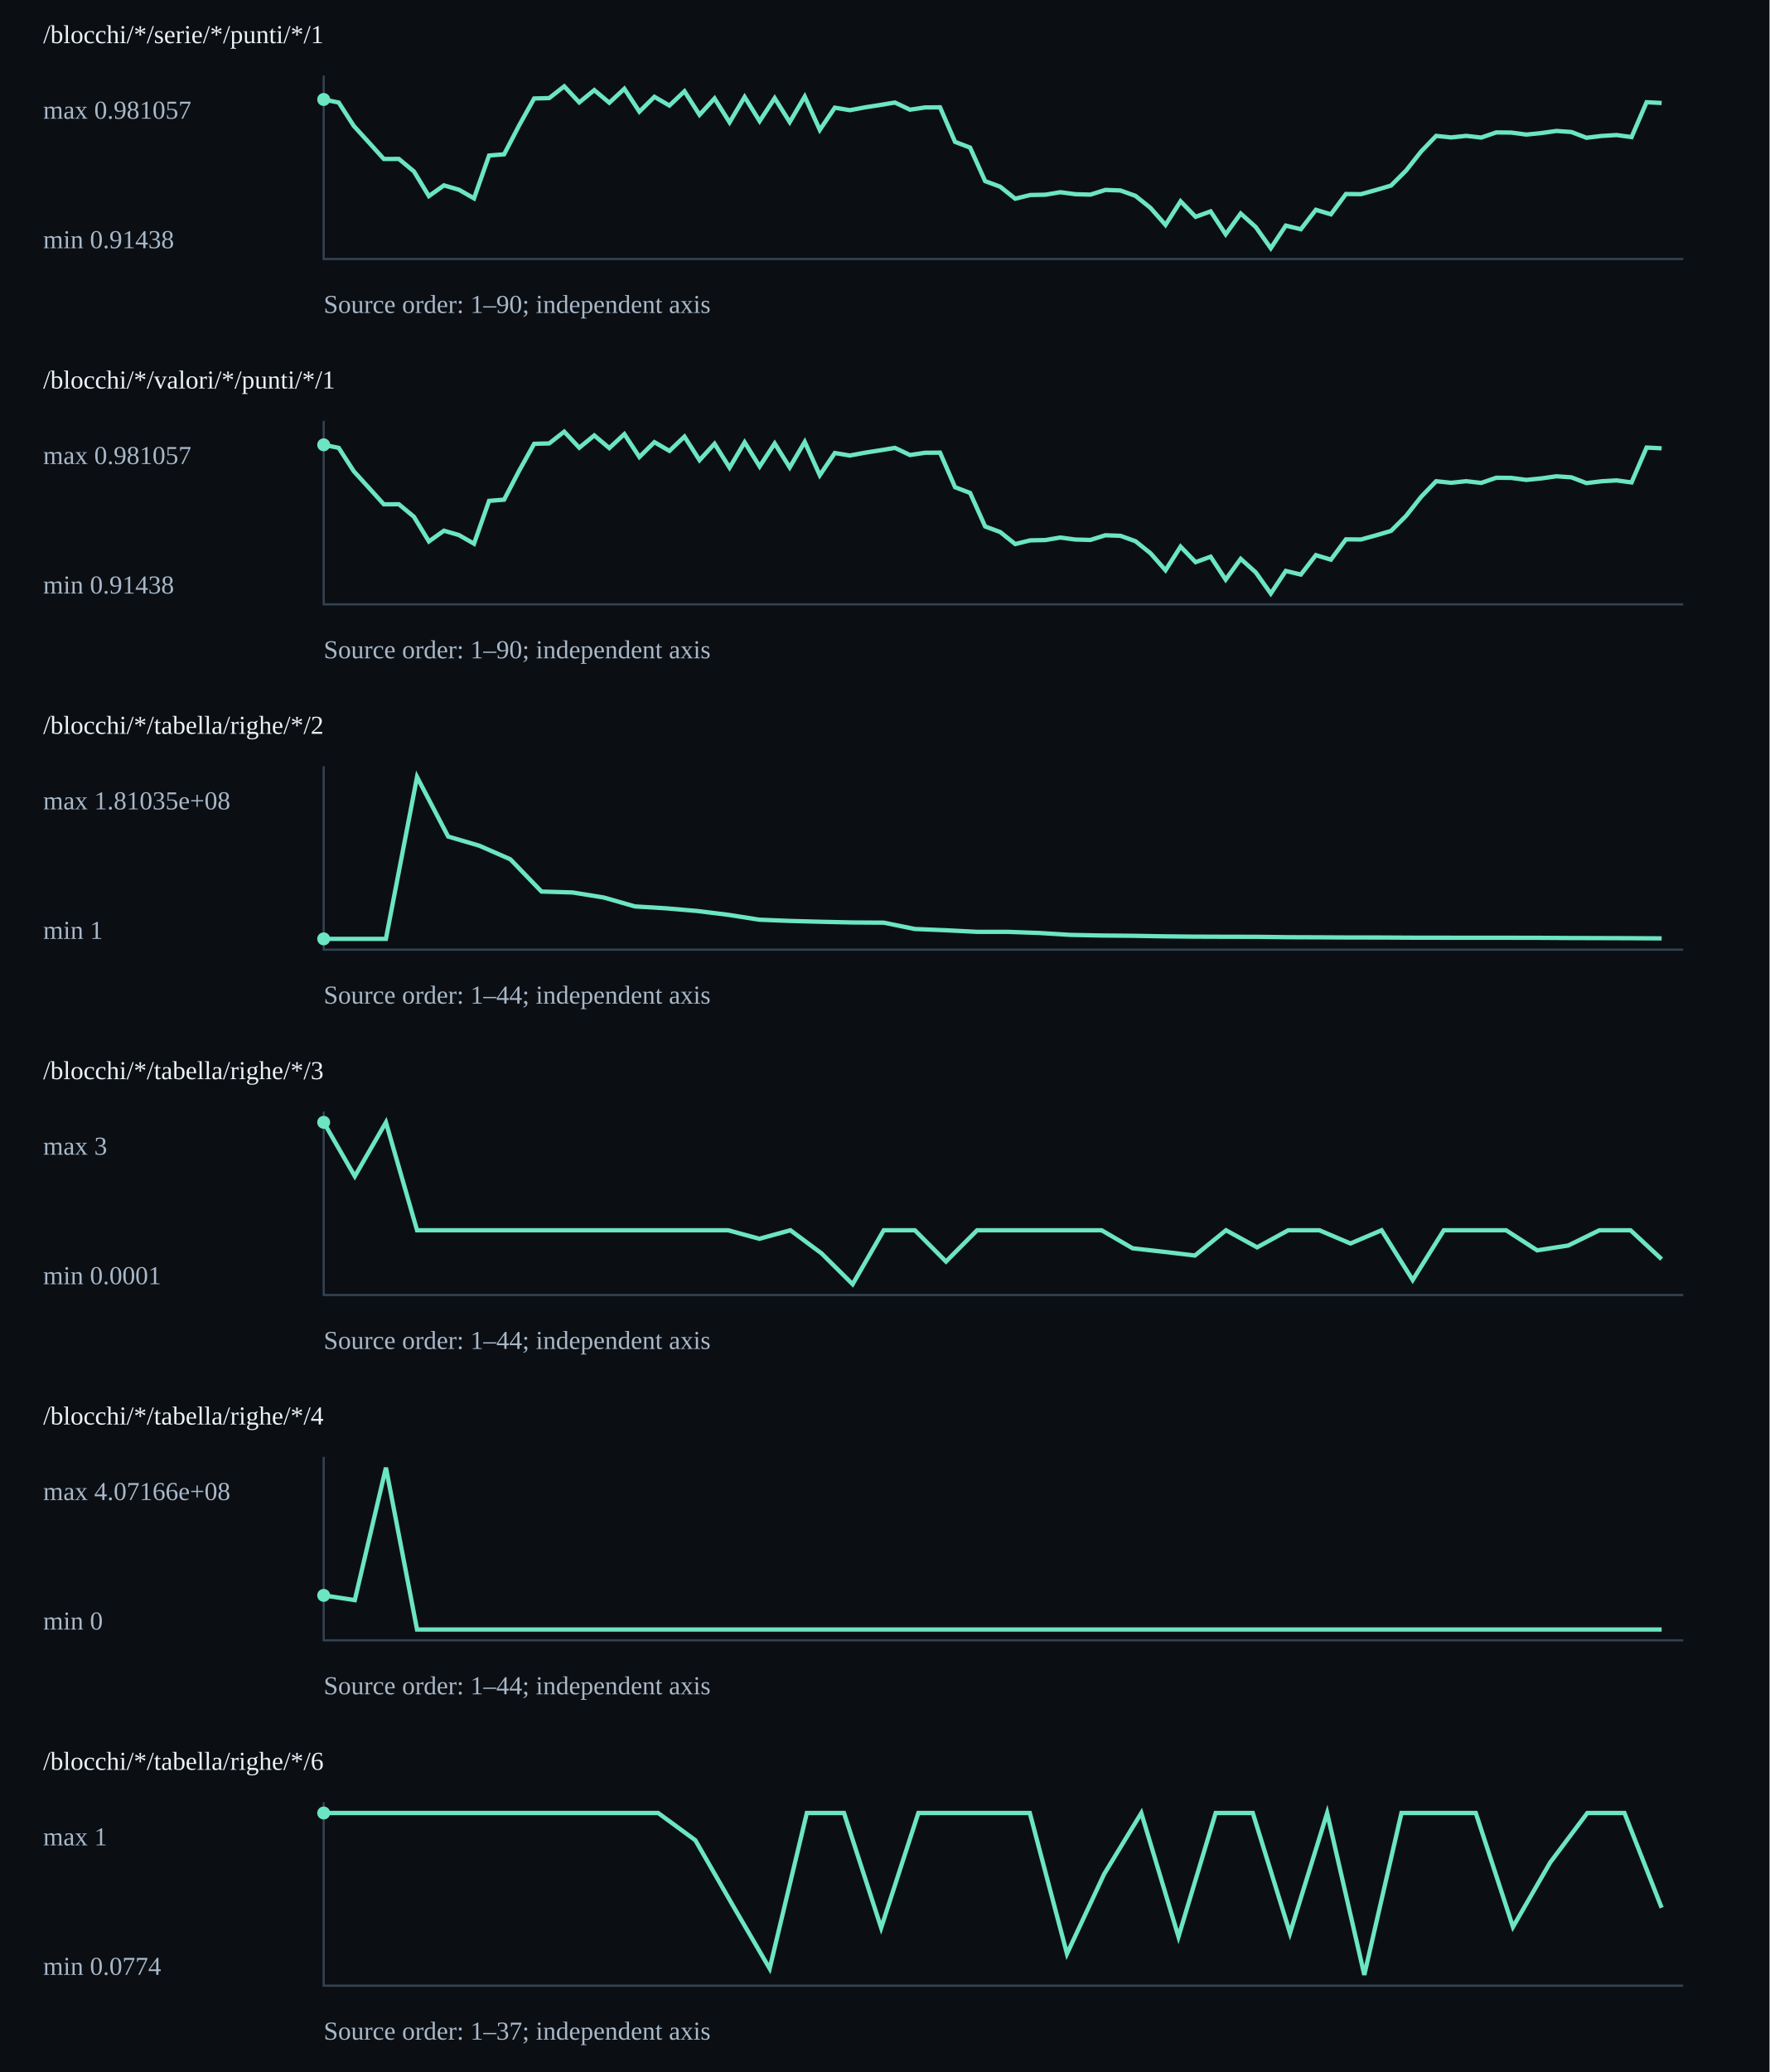
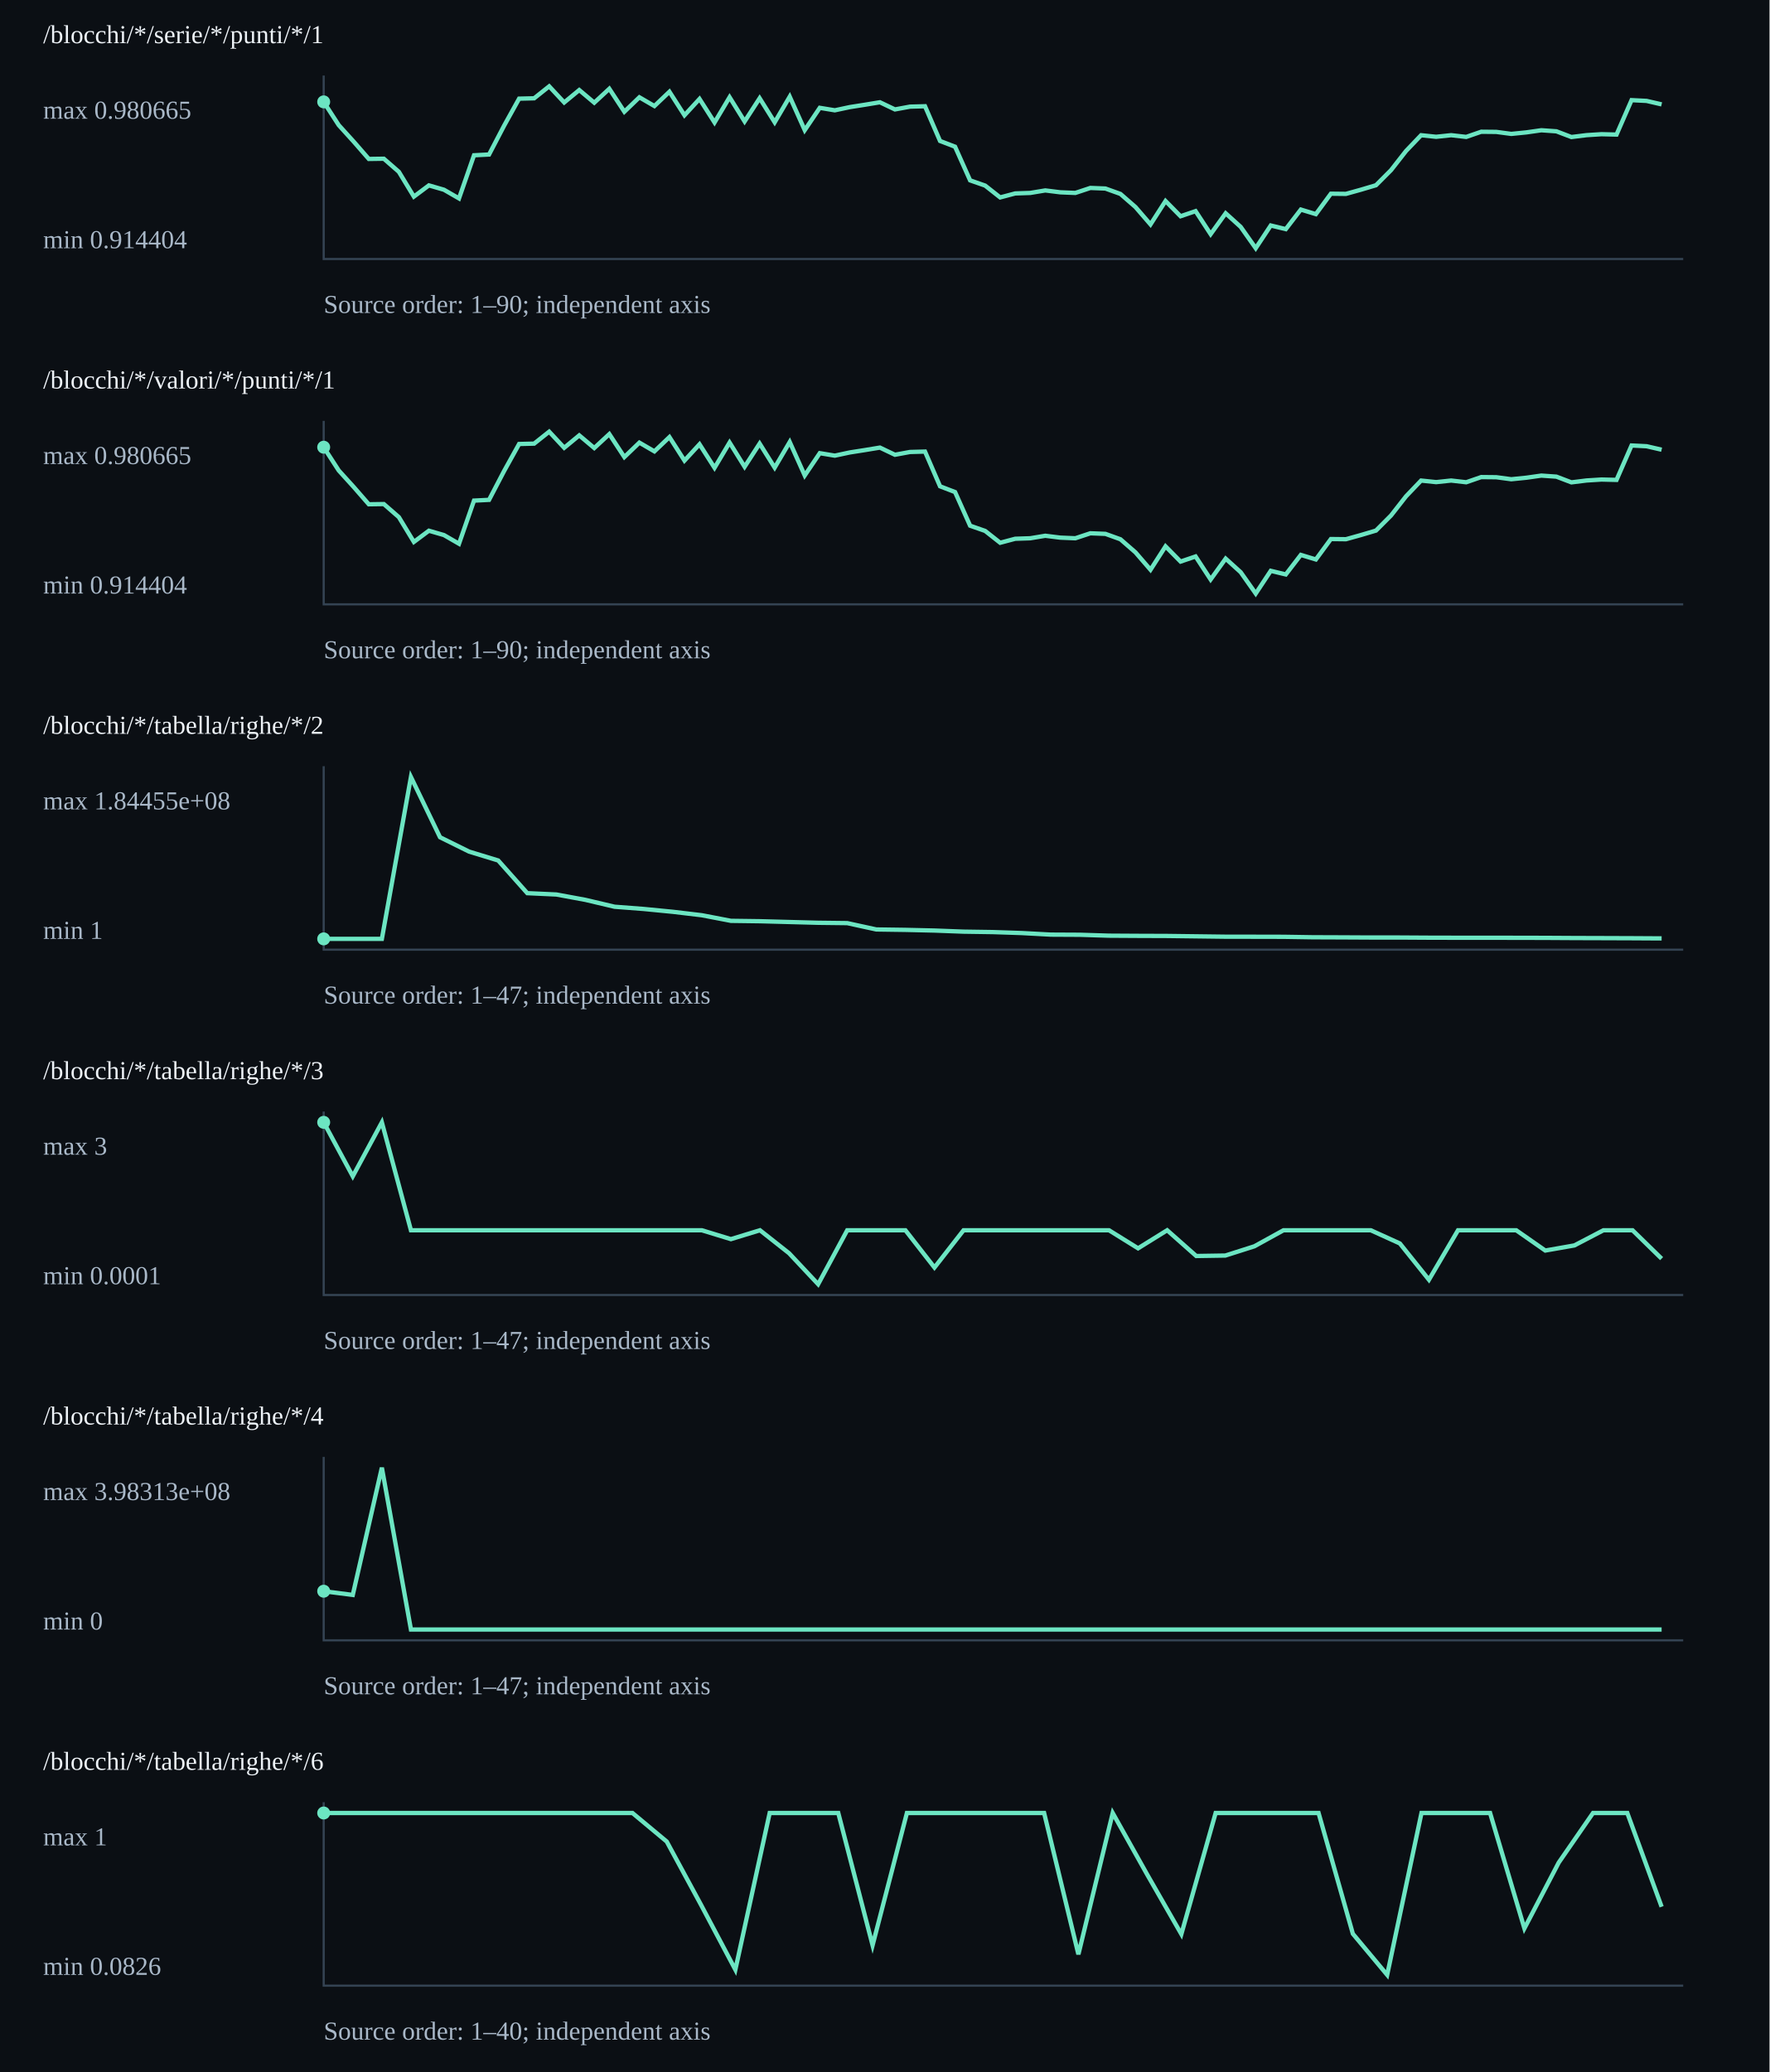
<svg xmlns="http://www.w3.org/2000/svg" viewBox="0 0 820 960" role="img">
  <rect width="100%" height="100%" fill="#0B0F14" />
  <text x="20" y="20" fill="#edf2f7" font-size="12">/blocchi/*/serie/*/punti/*/1</text>
-   <text x="20" y="55" fill="#a9b8c8" font-size="12">max 0.981057</text>
-   <text x="20" y="115" fill="#a9b8c8" font-size="12">min 0.91438</text>
+   <text x="20" y="55" fill="#a9b8c8" font-size="12">max 0.980665</text>
+   <text x="20" y="115" fill="#a9b8c8" font-size="12">min 0.914404</text>
  <path d="M150 35V120H780" fill="none" stroke="#344353" />
-   <polyline points="150.00,46.09 156.97,47.51 163.93,58.32 170.90,65.96 177.87,73.66 184.83,73.63 191.80,79.41 198.76,90.85 205.73,85.89 212.70,87.91 219.66,91.91 226.63,72.06 233.60,71.50 240.56,58.13 247.53,45.63 254.49,45.45 261.46,40.00 268.43,47.44 275.39,41.75 282.36,47.60 289.33,41.13 296.29,51.73 303.26,44.86 310.22,48.90 317.19,42.29 324.16,53.20 331.12,45.61 338.09,56.69 345.06,44.93 352.02,56.12 358.99,45.46 365.96,56.57 372.92,44.74 379.89,60.18 386.85,49.89 393.82,51.05 400.79,49.75 407.75,48.66 414.72,47.51 421.69,50.82 428.65,49.78 435.62,49.72 442.58,65.74 449.55,68.39 456.52,83.92 463.48,86.49 470.45,92.06 477.42,90.35 484.38,90.22 491.35,89.05 498.31,89.98 505.28,90.17 512.25,88.00 519.21,88.25 526.18,90.75 533.15,96.33 540.11,104.21 547.08,93.26 554.04,100.45 561.01,97.94 567.98,108.55 574.94,98.93 581.91,105.18 588.88,115.00 595.84,104.52 602.81,106.21 609.78,97.20 616.74,99.30 623.71,89.89 630.67,89.96 637.64,88.04 644.61,85.98 651.57,79.03 658.54,70.20 665.51,62.96 672.47,63.68 679.44,62.95 686.40,63.74 693.37,61.35 700.34,61.42 707.30,62.35 714.27,61.65 721.24,60.67 728.20,61.16 735.17,63.83 742.13,62.99 749.10,62.57 756.07,63.52 763.03,47.36 770.00,47.72" fill="none" stroke="#6ce5c2" stroke-width="2" />
-   <circle cx="150" cy="46.09" r="3" fill="#6ce5c2" />
+   <polyline points="150.00,47.20 156.97,57.98 163.93,65.65 170.90,73.64 177.87,73.54 184.83,79.60 191.80,91.09 198.76,85.89 205.73,87.91 212.70,91.93 219.66,71.94 226.63,71.59 233.60,58.24 240.56,45.71 247.53,45.54 254.49,40.00 261.46,47.47 268.43,41.72 275.39,47.58 282.36,41.13 289.33,51.77 296.29,45.08 303.26,49.13 310.22,42.51 317.19,53.40 324.16,45.84 331.12,56.75 338.09,45.04 345.06,56.27 352.02,45.52 358.99,56.67 365.96,44.79 372.92,60.29 379.89,49.96 386.85,51.11 393.82,49.62 400.79,48.53 407.75,47.38 414.72,50.70 421.69,49.41 428.65,49.22 435.62,65.31 442.58,67.98 449.55,83.56 456.52,85.99 463.48,91.47 470.45,89.62 477.42,89.39 484.38,88.23 491.35,89.10 498.31,89.39 505.28,87.08 512.25,87.35 519.21,89.85 526.18,95.92 533.15,103.98 540.11,93.13 547.08,100.19 554.04,97.82 561.01,108.49 567.98,98.82 574.94,105.12 581.91,115.00 588.88,104.47 595.84,106.16 602.81,97.10 609.78,99.21 616.74,89.75 623.71,89.83 630.67,87.89 637.64,85.82 644.61,78.83 651.57,69.94 658.54,62.65 665.51,63.38 672.47,62.64 679.44,63.44 686.40,61.04 693.37,61.11 700.34,62.04 707.30,61.34 714.27,60.35 721.24,60.84 728.20,63.49 735.17,62.62 742.13,62.18 749.10,62.35 756.07,46.40 763.03,46.75 770.00,48.36" fill="none" stroke="#6ce5c2" stroke-width="2" />
+   <circle cx="150" cy="47.20" r="3" fill="#6ce5c2" />
  <text x="150" y="145" fill="#a9b8c8" font-size="12">Source order: 1–90; independent axis</text>
  <text x="20" y="180" fill="#edf2f7" font-size="12">/blocchi/*/valori/*/punti/*/1</text>
-   <text x="20" y="215" fill="#a9b8c8" font-size="12">max 0.981057</text>
-   <text x="20" y="275" fill="#a9b8c8" font-size="12">min 0.91438</text>
+   <text x="20" y="215" fill="#a9b8c8" font-size="12">max 0.980665</text>
+   <text x="20" y="275" fill="#a9b8c8" font-size="12">min 0.914404</text>
  <path d="M150 195V280H780" fill="none" stroke="#344353" />
-   <polyline points="150.00,206.09 156.97,207.51 163.93,218.32 170.90,225.96 177.87,233.66 184.83,233.63 191.80,239.41 198.76,250.85 205.73,245.89 212.70,247.91 219.66,251.91 226.63,232.06 233.60,231.50 240.56,218.13 247.53,205.63 254.49,205.45 261.46,200.00 268.43,207.44 275.39,201.75 282.36,207.60 289.33,201.13 296.29,211.73 303.26,204.86 310.22,208.90 317.19,202.29 324.16,213.20 331.12,205.61 338.09,216.69 345.06,204.93 352.02,216.12 358.99,205.46 365.96,216.57 372.92,204.74 379.89,220.18 386.85,209.89 393.82,211.05 400.79,209.75 407.75,208.66 414.72,207.51 421.69,210.82 428.65,209.78 435.62,209.72 442.58,225.74 449.55,228.39 456.52,243.92 463.48,246.49 470.45,252.06 477.42,250.35 484.38,250.22 491.35,249.05 498.31,249.98 505.28,250.17 512.25,248.00 519.21,248.25 526.18,250.75 533.15,256.33 540.11,264.21 547.08,253.26 554.04,260.45 561.01,257.94 567.98,268.55 574.94,258.93 581.91,265.18 588.88,275.00 595.84,264.52 602.81,266.21 609.78,257.20 616.74,259.30 623.71,249.89 630.67,249.96 637.64,248.04 644.61,245.98 651.57,239.03 658.54,230.20 665.51,222.96 672.47,223.68 679.44,222.95 686.40,223.74 693.37,221.35 700.34,221.42 707.30,222.35 714.27,221.65 721.24,220.67 728.20,221.16 735.17,223.83 742.13,222.99 749.10,222.57 756.07,223.52 763.03,207.36 770.00,207.72" fill="none" stroke="#6ce5c2" stroke-width="2" />
-   <circle cx="150" cy="206.09" r="3" fill="#6ce5c2" />
+   <polyline points="150.00,207.20 156.97,217.98 163.93,225.65 170.90,233.64 177.87,233.54 184.83,239.60 191.80,251.09 198.76,245.89 205.73,247.91 212.70,251.93 219.66,231.94 226.63,231.59 233.60,218.24 240.56,205.71 247.53,205.54 254.49,200.00 261.46,207.47 268.43,201.72 275.39,207.58 282.36,201.13 289.33,211.77 296.29,205.08 303.26,209.13 310.22,202.51 317.19,213.40 324.16,205.84 331.12,216.75 338.09,205.04 345.06,216.27 352.02,205.52 358.99,216.67 365.96,204.79 372.92,220.29 379.89,209.96 386.85,211.11 393.82,209.62 400.79,208.53 407.75,207.38 414.72,210.70 421.69,209.41 428.65,209.22 435.62,225.31 442.58,227.98 449.55,243.56 456.52,245.99 463.48,251.47 470.45,249.62 477.42,249.39 484.38,248.23 491.35,249.10 498.31,249.39 505.28,247.08 512.25,247.35 519.21,249.85 526.18,255.92 533.15,263.98 540.11,253.13 547.08,260.19 554.04,257.82 561.01,268.49 567.98,258.82 574.94,265.12 581.91,275.00 588.88,264.47 595.84,266.16 602.81,257.10 609.78,259.21 616.74,249.75 623.71,249.83 630.67,247.89 637.64,245.82 644.61,238.83 651.57,229.94 658.54,222.65 665.51,223.38 672.47,222.64 679.44,223.44 686.40,221.04 693.37,221.11 700.34,222.04 707.30,221.34 714.27,220.35 721.24,220.84 728.20,223.49 735.17,222.62 742.13,222.18 749.10,222.35 756.07,206.40 763.03,206.75 770.00,208.36" fill="none" stroke="#6ce5c2" stroke-width="2" />
+   <circle cx="150" cy="207.20" r="3" fill="#6ce5c2" />
  <text x="150" y="305" fill="#a9b8c8" font-size="12">Source order: 1–90; independent axis</text>
  <text x="20" y="340" fill="#edf2f7" font-size="12">/blocchi/*/tabella/righe/*/2</text>
-   <text x="20" y="375" fill="#a9b8c8" font-size="12">max 1.81035e+08</text>
+   <text x="20" y="375" fill="#a9b8c8" font-size="12">max 1.84455e+08</text>
  <text x="20" y="435" fill="#a9b8c8" font-size="12">min 1</text>
  <path d="M150 355V440H780" fill="none" stroke="#344353" />
-   <polyline points="150.00,435.00 164.42,435.00 178.84,435.00 193.26,360.00 207.67,387.58 222.09,391.82 236.51,398.13 250.93,413.07 265.35,413.50 279.77,415.83 294.19,419.96 308.60,420.84 323.02,422.07 337.44,423.85 351.86,426.11 366.28,426.69 380.70,427.08 395.12,427.40 409.53,427.49 423.95,430.42 438.37,431.01 452.79,431.74 467.21,431.75 481.63,432.27 496.05,433.15 510.47,433.44 524.88,433.57 539.30,433.82 553.72,433.97 568.14,434.02 582.56,434.05 596.98,434.23 611.40,434.28 625.81,434.36 640.23,434.37 654.65,434.45 669.07,434.47 683.49,434.48 697.91,434.49 712.33,434.51 726.74,434.60 741.16,434.64 755.58,434.69 770.00,434.77" fill="none" stroke="#6ce5c2" stroke-width="2" />
+   <polyline points="150.00,435.00 163.48,435.00 176.96,435.00 190.43,360.00 203.91,387.91 217.39,394.57 230.87,398.68 244.35,413.82 257.83,414.44 271.30,416.93 284.78,420.11 298.26,421.14 311.74,422.45 325.22,424.05 338.70,426.64 352.17,426.82 365.65,427.18 379.13,427.54 392.61,427.70 406.09,430.64 419.57,430.83 433.04,431.14 446.52,431.65 460.00,431.85 473.48,432.30 486.96,433.03 500.43,433.10 513.91,433.52 527.39,433.60 540.87,433.65 554.35,433.82 567.83,433.99 581.30,434.01 594.78,434.04 608.26,434.25 621.74,434.30 635.22,434.37 648.70,434.37 662.17,434.45 675.65,434.48 689.13,434.48 702.61,434.50 716.09,434.53 729.57,434.61 743.04,434.65 756.52,434.70 770.00,434.78" fill="none" stroke="#6ce5c2" stroke-width="2" />
  <circle cx="150" cy="435.00" r="3" fill="#6ce5c2" />
-   <text x="150" y="465" fill="#a9b8c8" font-size="12">Source order: 1–44; independent axis</text>
+   <text x="150" y="465" fill="#a9b8c8" font-size="12">Source order: 1–47; independent axis</text>
  <text x="20" y="500" fill="#edf2f7" font-size="12">/blocchi/*/tabella/righe/*/3</text>
  <text x="20" y="535" fill="#a9b8c8" font-size="12">max 3</text>
  <text x="20" y="595" fill="#a9b8c8" font-size="12">min 0.0001</text>
  <path d="M150 515V600H780" fill="none" stroke="#344353" />
-   <polyline points="150.00,520.00 164.42,545.00 178.84,520.00 193.26,570.00 207.67,570.00 222.09,570.00 236.51,570.00 250.93,570.00 265.35,570.00 279.77,570.00 294.19,570.00 308.60,570.00 323.02,570.00 337.44,570.00 351.86,573.95 366.28,570.00 380.70,580.71 395.12,595.00 409.53,570.00 423.95,570.00 438.37,584.50 452.79,570.00 467.21,570.00 481.63,570.00 496.05,570.00 510.47,570.00 524.88,578.37 539.30,579.99 553.72,581.71 568.14,570.00 582.56,577.92 596.98,570.00 611.40,570.00 625.81,576.13 640.23,570.00 654.65,593.07 669.07,570.00 683.49,570.00 697.91,570.00 712.33,579.31 726.74,577.07 741.16,570.00 755.58,570.00 770.00,583.38" fill="none" stroke="#6ce5c2" stroke-width="2" />
+   <polyline points="150.00,520.00 163.48,545.00 176.96,520.00 190.43,570.00 203.91,570.00 217.39,570.00 230.87,570.00 244.35,570.00 257.83,570.00 271.30,570.00 284.78,570.00 298.26,570.00 311.74,570.00 325.22,570.00 338.70,574.12 352.17,570.00 365.65,580.64 379.13,595.00 392.61,570.00 406.09,570.00 419.57,570.00 433.04,587.27 446.52,570.00 460.00,570.00 473.48,570.00 486.96,570.00 500.43,570.00 513.91,570.00 527.39,578.37 540.87,570.00 554.35,581.93 567.83,581.72 581.30,577.43 594.78,570.00 608.26,570.00 621.74,570.00 635.22,570.00 648.70,576.12 662.17,592.94 675.65,570.00 689.13,570.00 702.61,570.00 716.09,579.40 729.57,577.03 743.04,570.00 756.52,570.00 770.00,583.16" fill="none" stroke="#6ce5c2" stroke-width="2" />
  <circle cx="150" cy="520.00" r="3" fill="#6ce5c2" />
-   <text x="150" y="625" fill="#a9b8c8" font-size="12">Source order: 1–44; independent axis</text>
+   <text x="150" y="625" fill="#a9b8c8" font-size="12">Source order: 1–47; independent axis</text>
  <text x="20" y="660" fill="#edf2f7" font-size="12">/blocchi/*/tabella/righe/*/4</text>
-   <text x="20" y="695" fill="#a9b8c8" font-size="12">max 4.07166e+08</text>
+   <text x="20" y="695" fill="#a9b8c8" font-size="12">max 3.98313e+08</text>
  <text x="20" y="755" fill="#a9b8c8" font-size="12">min 0</text>
  <path d="M150 675V760H780" fill="none" stroke="#344353" />
-   <polyline points="150.00,739.17 164.42,741.37 178.84,680.00 193.26,755.00 207.67,755.00 222.09,755.00 236.51,755.00 250.93,755.00 265.35,755.00 279.77,755.00 294.19,755.00 308.60,755.00 323.02,755.00 337.44,755.00 351.86,755.00 366.28,755.00 380.70,755.00 395.12,755.00 409.53,755.00 423.95,755.00 438.37,755.00 452.79,755.00 467.21,755.00 481.63,755.00 496.05,755.00 510.47,755.00 524.88,755.00 539.30,755.00 553.72,755.00 568.14,755.00 582.56,755.00 596.98,755.00 611.40,755.00 625.81,755.00 640.23,755.00 654.65,755.00 669.07,755.00 683.49,755.00 697.91,755.00 712.33,755.00 726.74,755.00 741.16,755.00 755.58,755.00 770.00,755.00" fill="none" stroke="#6ce5c2" stroke-width="2" />
-   <circle cx="150" cy="739.17" r="3" fill="#6ce5c2" />
-   <text x="150" y="785" fill="#a9b8c8" font-size="12">Source order: 1–44; independent axis</text>
+   <polyline points="150.00,737.24 163.48,738.97 176.96,680.00 190.43,755.00 203.91,755.00 217.39,755.00 230.87,755.00 244.35,755.00 257.83,755.00 271.30,755.00 284.78,755.00 298.26,755.00 311.74,755.00 325.22,755.00 338.70,755.00 352.17,755.00 365.65,755.00 379.13,755.00 392.61,755.00 406.09,755.00 419.57,755.00 433.04,755.00 446.52,755.00 460.00,755.00 473.48,755.00 486.96,755.00 500.43,755.00 513.91,755.00 527.39,755.00 540.87,755.00 554.35,755.00 567.83,755.00 581.30,755.00 594.78,755.00 608.26,755.00 621.74,755.00 635.22,755.00 648.70,755.00 662.17,755.00 675.65,755.00 689.13,755.00 702.61,755.00 716.09,755.00 729.57,755.00 743.04,755.00 756.52,755.00 770.00,755.00" fill="none" stroke="#6ce5c2" stroke-width="2" />
+   <circle cx="150" cy="737.24" r="3" fill="#6ce5c2" />
+   <text x="150" y="785" fill="#a9b8c8" font-size="12">Source order: 1–47; independent axis</text>
  <text x="20" y="820" fill="#edf2f7" font-size="12">/blocchi/*/tabella/righe/*/6</text>
  <text x="20" y="855" fill="#a9b8c8" font-size="12">max 1</text>
-   <text x="20" y="915" fill="#a9b8c8" font-size="12">min 0.0774</text>
+   <text x="20" y="915" fill="#a9b8c8" font-size="12">min 0.0826</text>
  <path d="M150 835V920H780" fill="none" stroke="#344353" />
-   <polyline points="150.00,840.00 167.22,840.00 184.44,840.00 201.67,840.00 218.89,840.00 236.11,840.00 253.33,840.00 270.56,840.00 287.78,840.00 305.00,840.00 322.22,852.62 339.44,882.56 356.67,912.10 373.89,840.00 391.11,840.00 408.33,893.21 425.56,840.00 442.78,840.00 460.00,840.00 477.22,840.00 494.44,905.23 511.67,868.27 528.89,840.00 546.11,897.34 563.33,840.00 580.56,840.00 597.78,895.68 615.00,840.00 632.22,915.00 649.44,840.00 666.67,840.00 683.89,840.00 701.11,892.80 718.33,862.98 735.56,840.00 752.78,840.00 770.00,883.90" fill="none" stroke="#6ce5c2" stroke-width="2" />
+   <polyline points="150.00,840.00 165.90,840.00 181.79,840.00 197.69,840.00 213.59,840.00 229.49,840.00 245.38,840.00 261.28,840.00 277.18,840.00 293.08,840.00 308.97,853.24 324.87,882.58 340.77,912.60 356.67,840.00 372.56,840.00 388.46,840.00 404.36,901.29 420.26,840.00 436.15,840.00 452.05,840.00 467.95,840.00 483.85,840.00 499.74,905.48 515.64,840.00 531.54,868.39 547.44,896.13 563.33,840.00 579.23,840.00 595.13,840.00 611.03,840.00 626.92,895.97 642.82,915.00 658.72,840.00 674.62,840.00 690.51,840.00 706.41,893.47 722.31,862.99 738.21,840.00 754.10,840.00 770.00,883.44" fill="none" stroke="#6ce5c2" stroke-width="2" />
  <circle cx="150" cy="840.00" r="3" fill="#6ce5c2" />
-   <text x="150" y="945" fill="#a9b8c8" font-size="12">Source order: 1–37; independent axis</text>
+   <text x="150" y="945" fill="#a9b8c8" font-size="12">Source order: 1–40; independent axis</text>
</svg>
